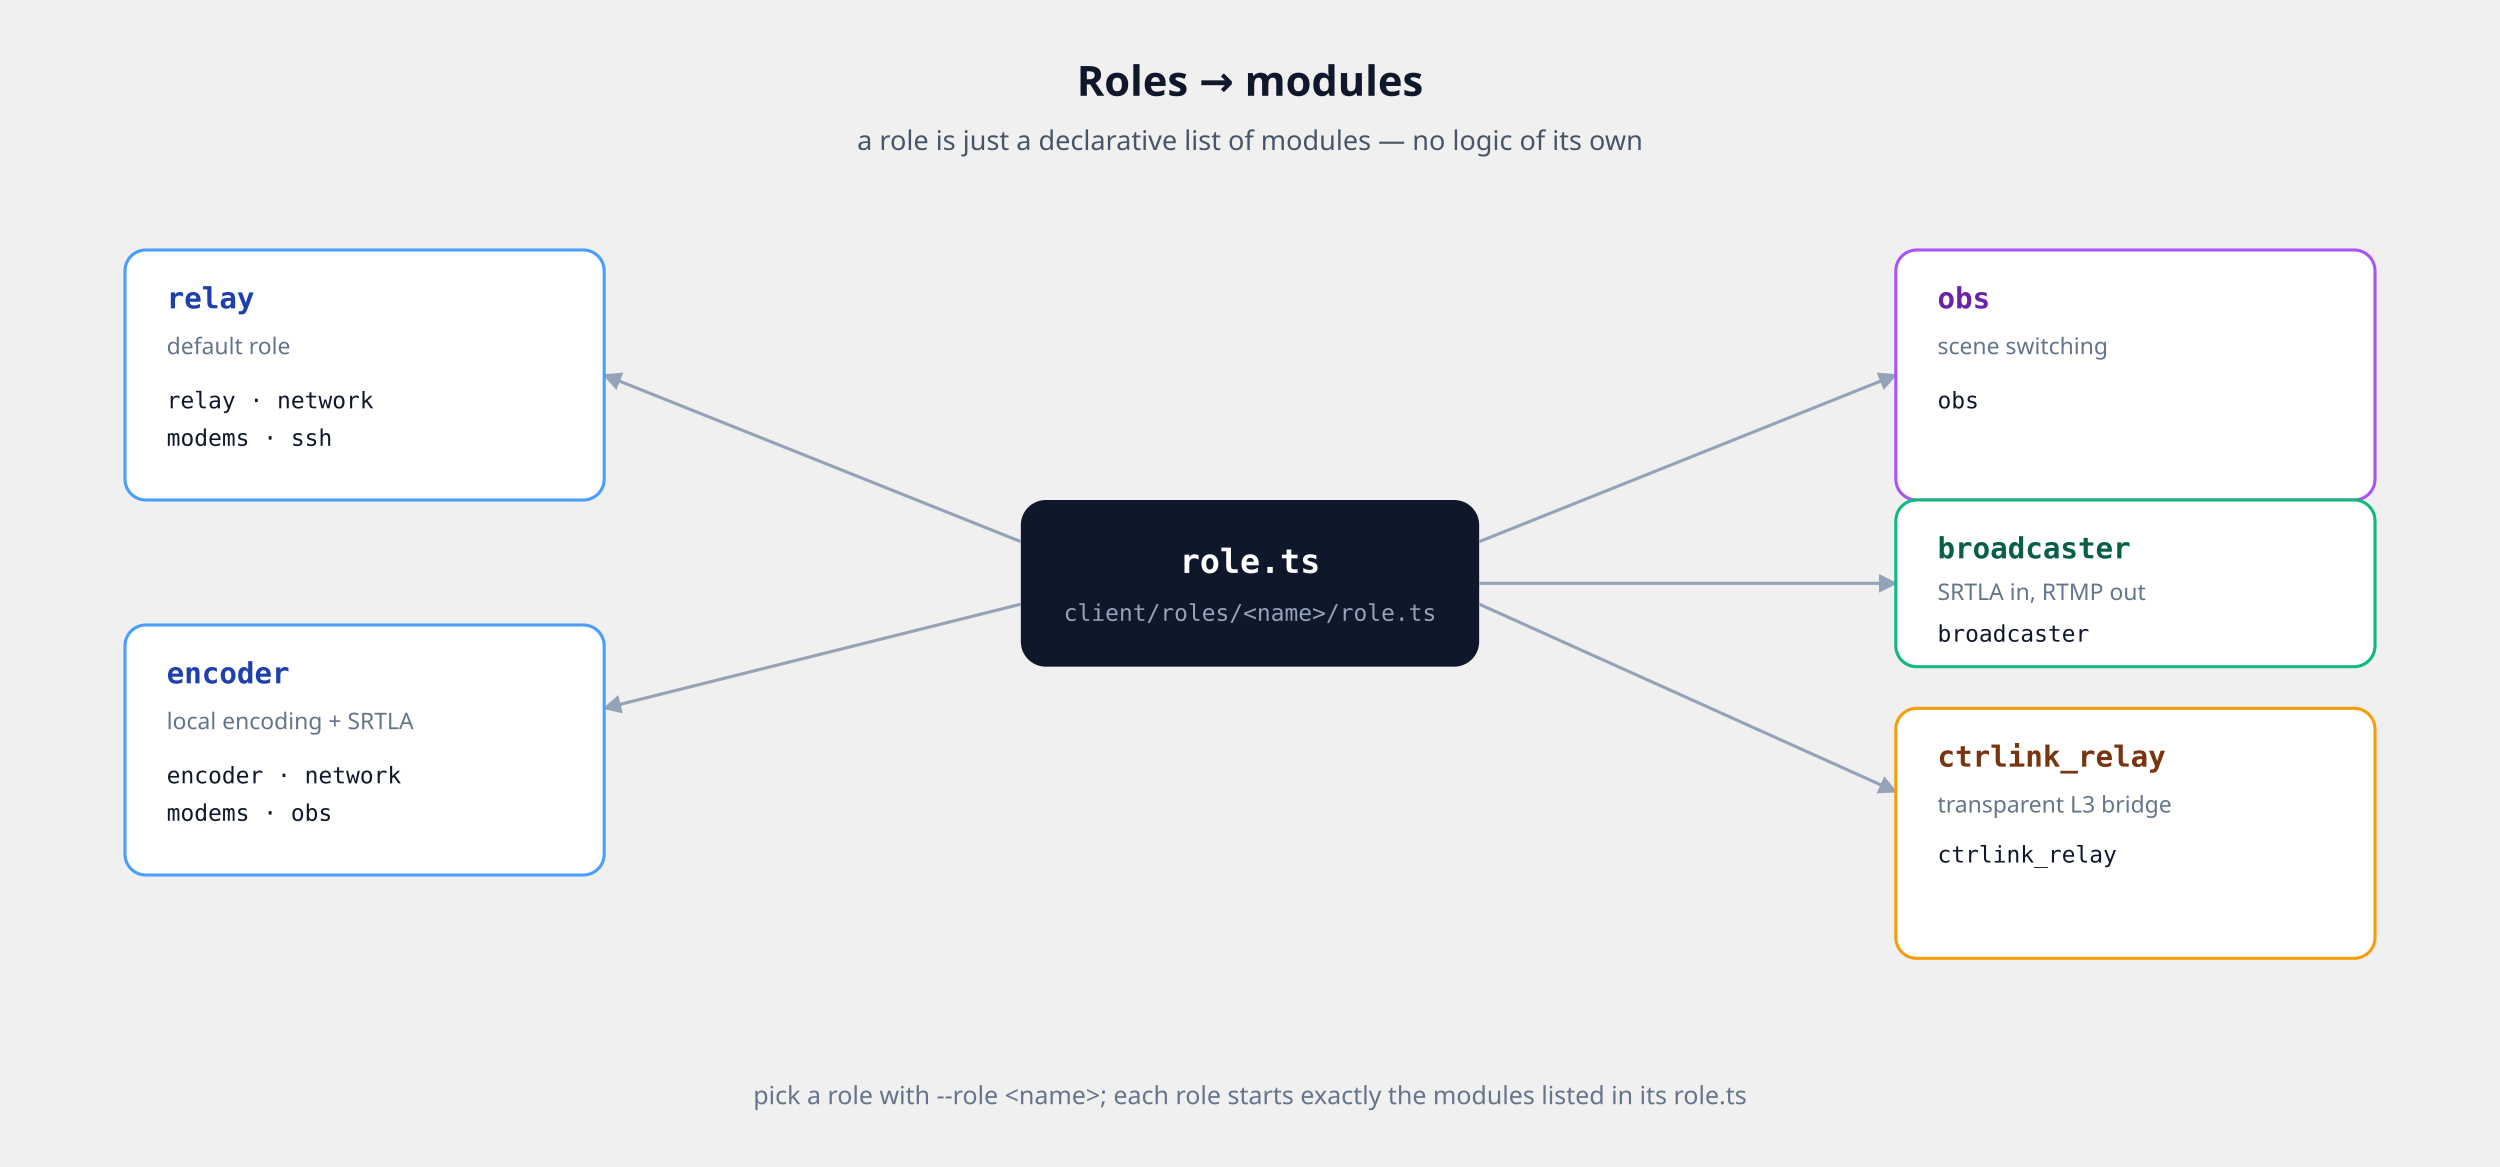
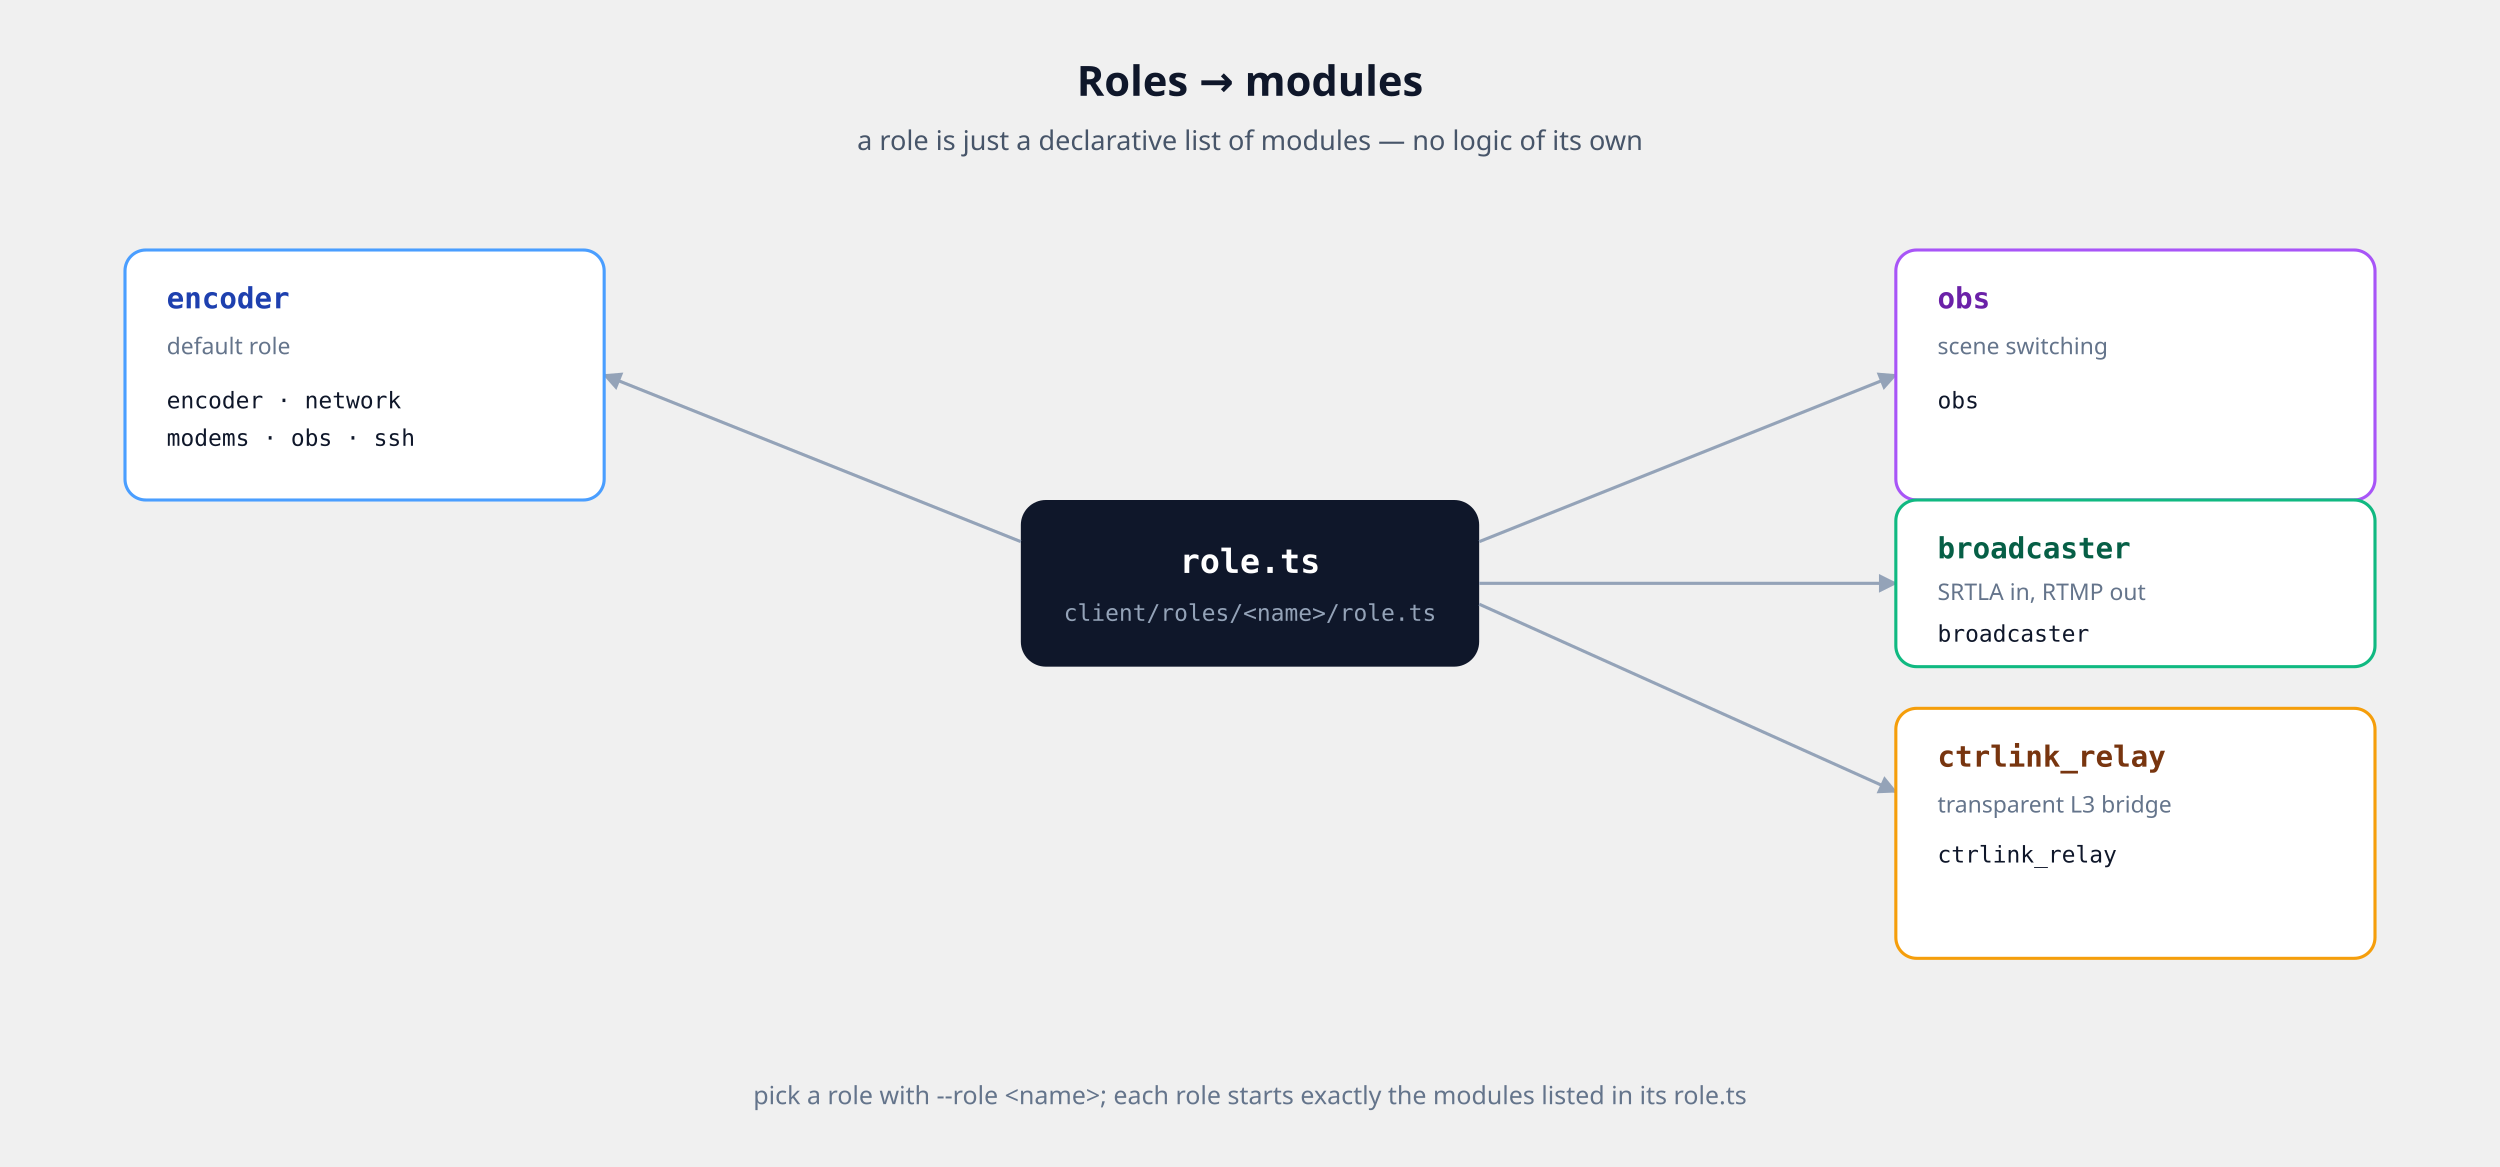
<svg xmlns="http://www.w3.org/2000/svg" viewBox="0 0 1200 560" role="img" aria-label="Roles and the modules they wire together">
  <defs>
    <marker id="rarr" viewBox="0 0 10 10" refX="9" refY="5" markerWidth="6" markerHeight="6" orient="auto">
      <path d="M0,0 L10,5 L0,10 z" fill="#94a3b8" />
    </marker>
  </defs>
  <text x="600" y="46" font-family="ui-sans-serif, system-ui, sans-serif" font-size="20" font-weight="700" fill="#0f172a" text-anchor="middle">Roles → modules</text>
  <text x="600" y="72" font-family="ui-sans-serif, system-ui, sans-serif" font-size="13" fill="#475569" text-anchor="middle">a role is just a declarative list of modules — no logic of
    its own</text>
  <rect x="490" y="240" width="220" height="80" rx="12" fill="#0f172a" />
  <text x="600" y="275" font-family="ui-monospace, monospace" font-size="16" font-weight="700" fill="#ffffff" text-anchor="middle">role.ts</text>
  <text x="600" y="298" font-family="ui-monospace, monospace" font-size="11" fill="#94a3b8" text-anchor="middle">client/roles/&lt;name&gt;/role.ts</text>
  <line x1="490" y1="260" x2="290" y2="180" stroke="#94a3b8" stroke-width="1.5" marker-end="url(#rarr)" />
  <rect x="60" y="120" width="230" height="120" rx="10" fill="#ffffff" stroke="#4a9eff" stroke-width="1.5" />
-   <text x="80" y="148" font-family="ui-monospace, monospace" font-size="14" font-weight="700" fill="#1e40af">relay</text>
+   <text x="80" y="148" font-family="ui-monospace, monospace" font-size="14" font-weight="700" fill="#1e40af">encoder</text>
  <text x="80" y="170" font-family="ui-sans-serif, system-ui, sans-serif" font-size="11" fill="#64748b">default role</text>
  <g font-family="ui-monospace, monospace" font-size="11" fill="#0f172a">
-     <text x="80" y="196">relay · network</text>
-     <text x="80" y="214">modems · ssh</text>
-   </g>
-   <line x1="490" y1="290" x2="290" y2="340" stroke="#94a3b8" stroke-width="1.5" marker-end="url(#rarr)" />
-   <rect x="60" y="300" width="230" height="120" rx="10" fill="#ffffff" stroke="#4a9eff" stroke-width="1.5" />
-   <text x="80" y="328" font-family="ui-monospace, monospace" font-size="14" font-weight="700" fill="#1e40af">encoder</text>
-   <text x="80" y="350" font-family="ui-sans-serif, system-ui, sans-serif" font-size="11" fill="#64748b">local encoding + SRTLA</text>
-   <g font-family="ui-monospace, monospace" font-size="11" fill="#0f172a">
-     <text x="80" y="376">encoder · network</text>
-     <text x="80" y="394">modems · obs</text>
+     <text x="80" y="196">encoder · network</text>
+     <text x="80" y="214">modems · obs · ssh</text>
  </g>
  <line x1="710" y1="260" x2="910" y2="180" stroke="#94a3b8" stroke-width="1.5" marker-end="url(#rarr)" />
  <rect x="910" y="120" width="230" height="120" rx="10" fill="#ffffff" stroke="#a855f7" stroke-width="1.5" />
  <text x="930" y="148" font-family="ui-monospace, monospace" font-size="14" font-weight="700" fill="#6b21a8">obs</text>
  <text x="930" y="170" font-family="ui-sans-serif, system-ui, sans-serif" font-size="11" fill="#64748b">scene switching</text>
  <g font-family="ui-monospace, monospace" font-size="11" fill="#0f172a">
    <text x="930" y="196">obs</text>
  </g>
  <line x1="710" y1="280" x2="910" y2="280" stroke="#94a3b8" stroke-width="1.5" marker-end="url(#rarr)" />
  <rect x="910" y="240" width="230" height="80" rx="10" fill="#ffffff" stroke="#10b981" stroke-width="1.5" />
  <text x="930" y="268" font-family="ui-monospace, monospace" font-size="14" font-weight="700" fill="#065f46">broadcaster</text>
  <text x="930" y="288" font-family="ui-sans-serif, system-ui, sans-serif" font-size="11" fill="#64748b">SRTLA in, RTMP out</text>
  <text x="930" y="308" font-family="ui-monospace, monospace" font-size="11" fill="#0f172a">
    broadcaster</text>
  <line x1="710" y1="290" x2="910" y2="380" stroke="#94a3b8" stroke-width="1.5" marker-end="url(#rarr)" />
  <rect x="910" y="340" width="230" height="120" rx="10" fill="#ffffff" stroke="#f59e0b" stroke-width="1.5" />
  <text x="930" y="368" font-family="ui-monospace, monospace" font-size="14" font-weight="700" fill="#78350f">ctrlink_relay</text>
  <text x="930" y="390" font-family="ui-sans-serif, system-ui, sans-serif" font-size="11" fill="#64748b">transparent L3 bridge</text>
  <text x="930" y="414" font-family="ui-monospace, monospace" font-size="11" fill="#0f172a">
    ctrlink_relay</text>
  <text x="600" y="530" font-family="ui-sans-serif, system-ui, sans-serif" font-size="12" fill="#64748b" text-anchor="middle">pick a role with --role &lt;name&gt;; each role starts
    exactly the modules listed in its role.ts</text>
</svg>
